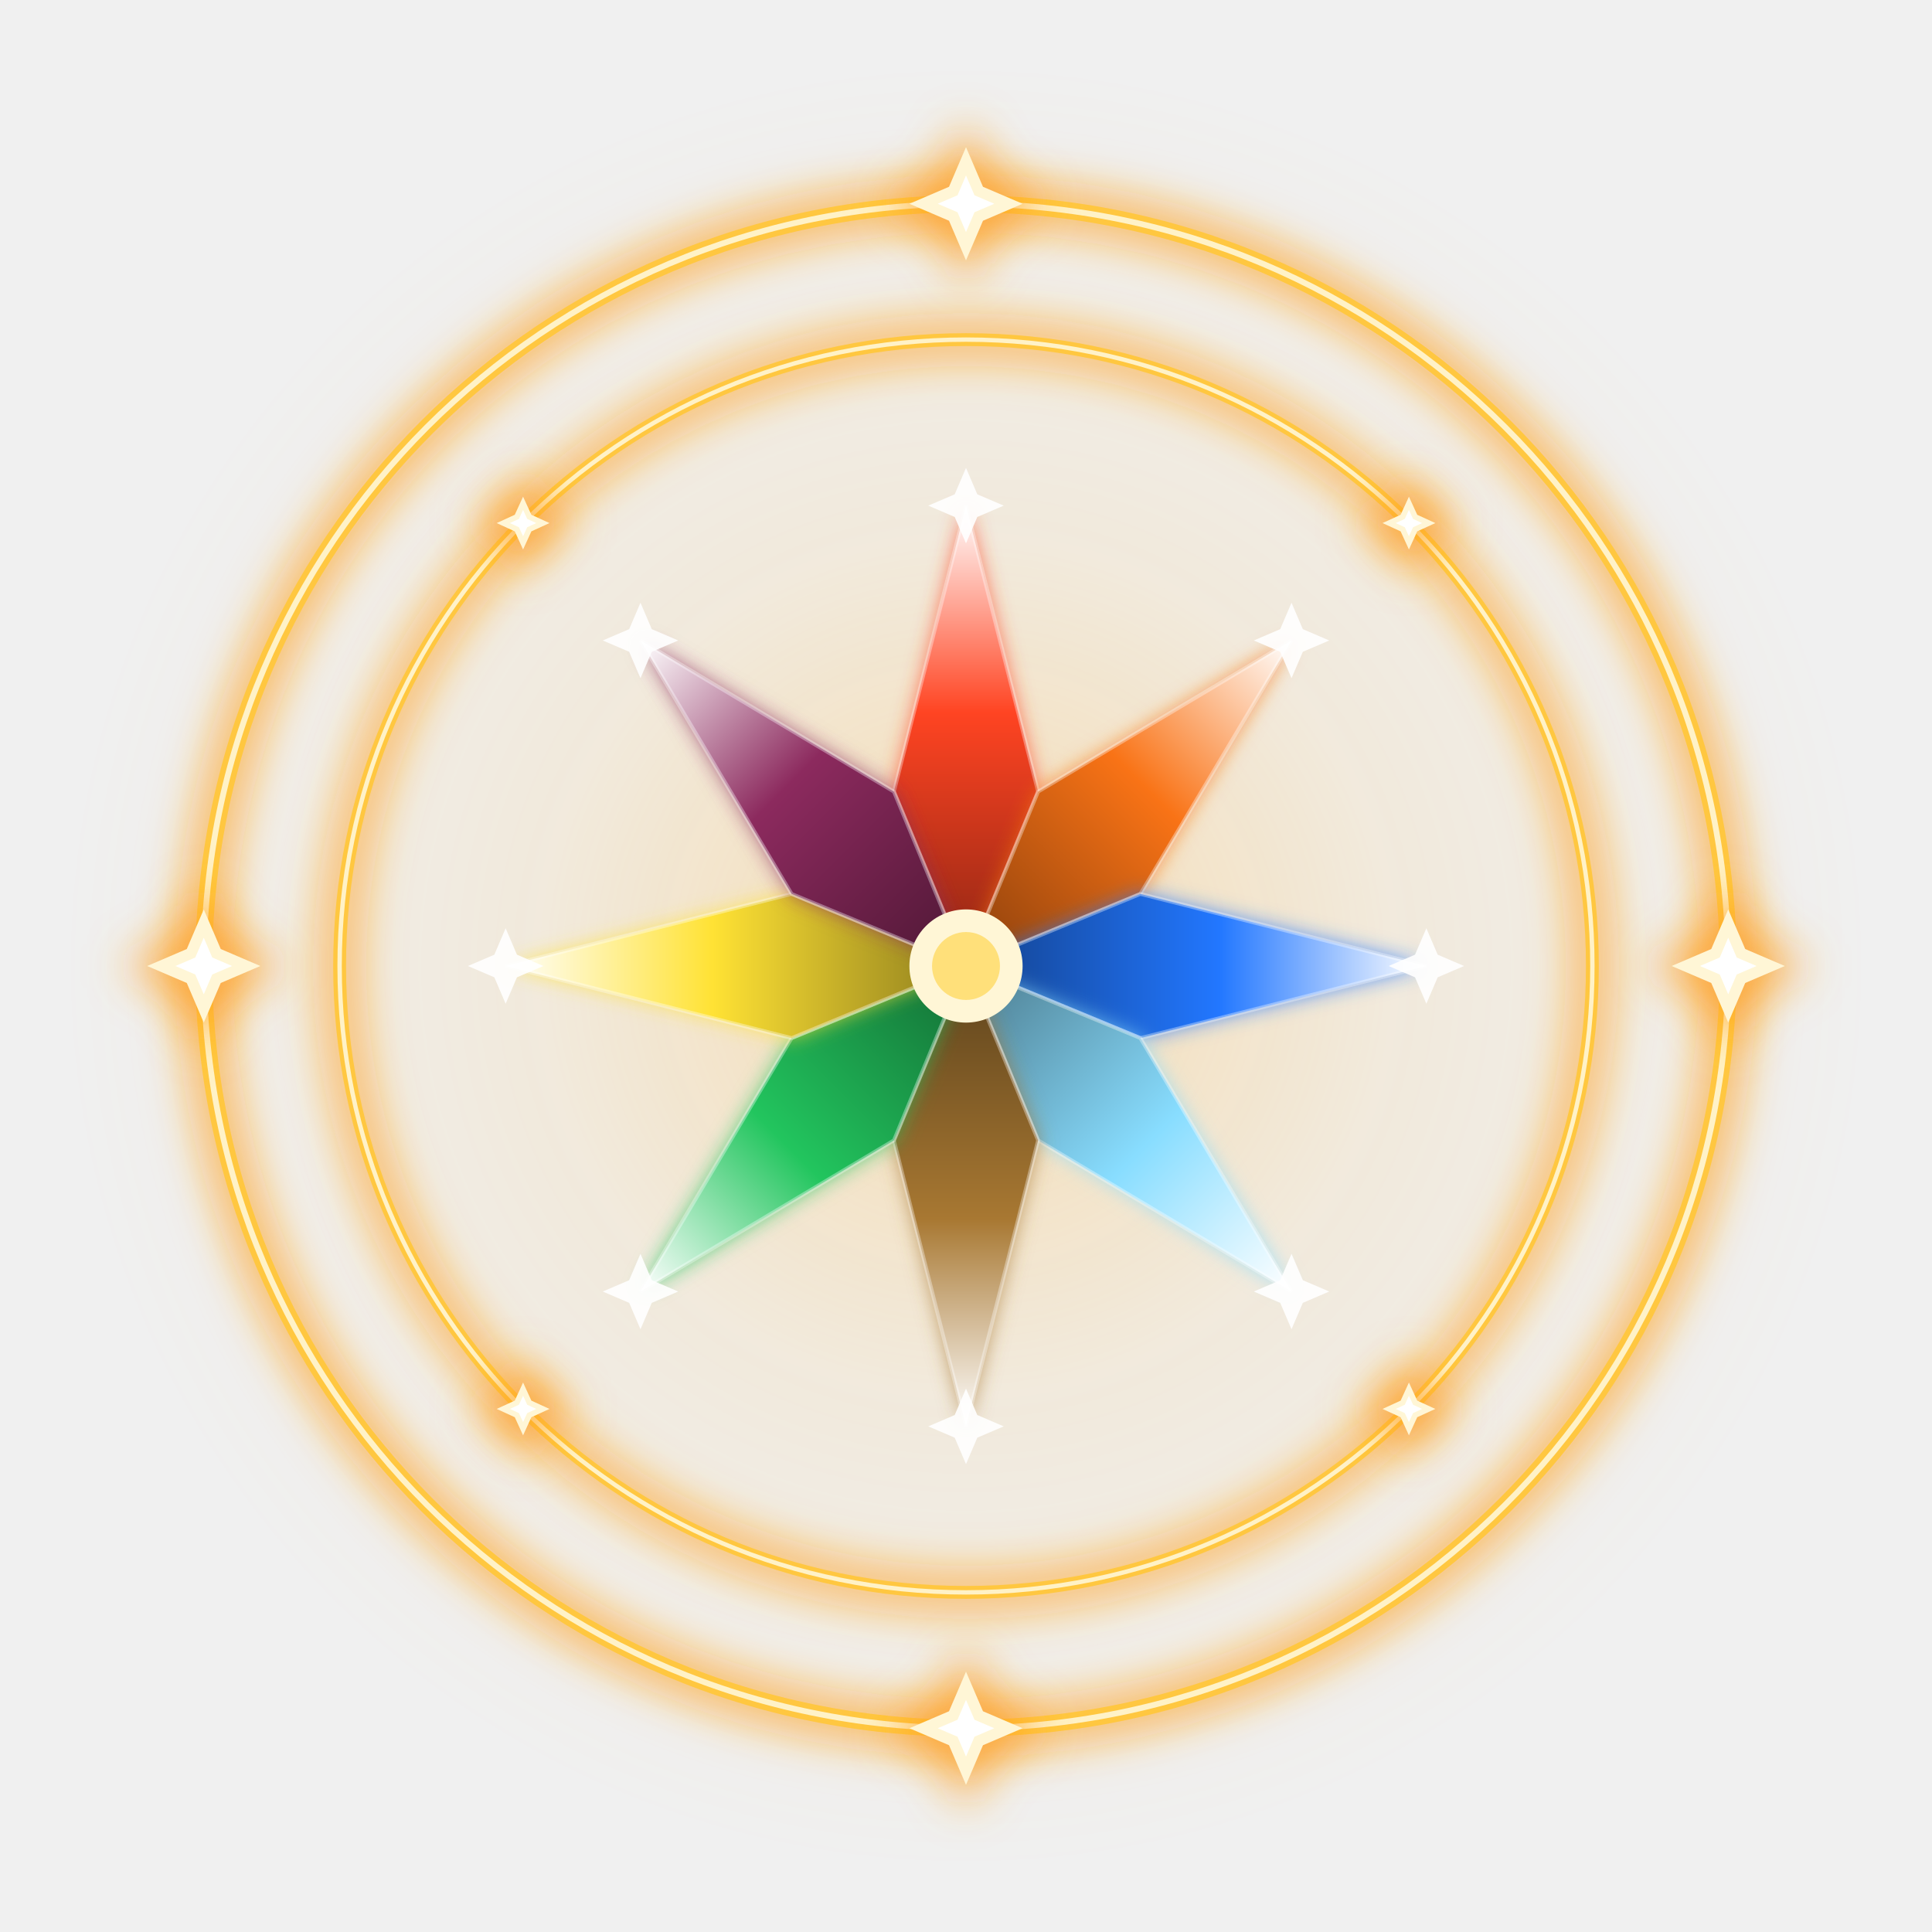
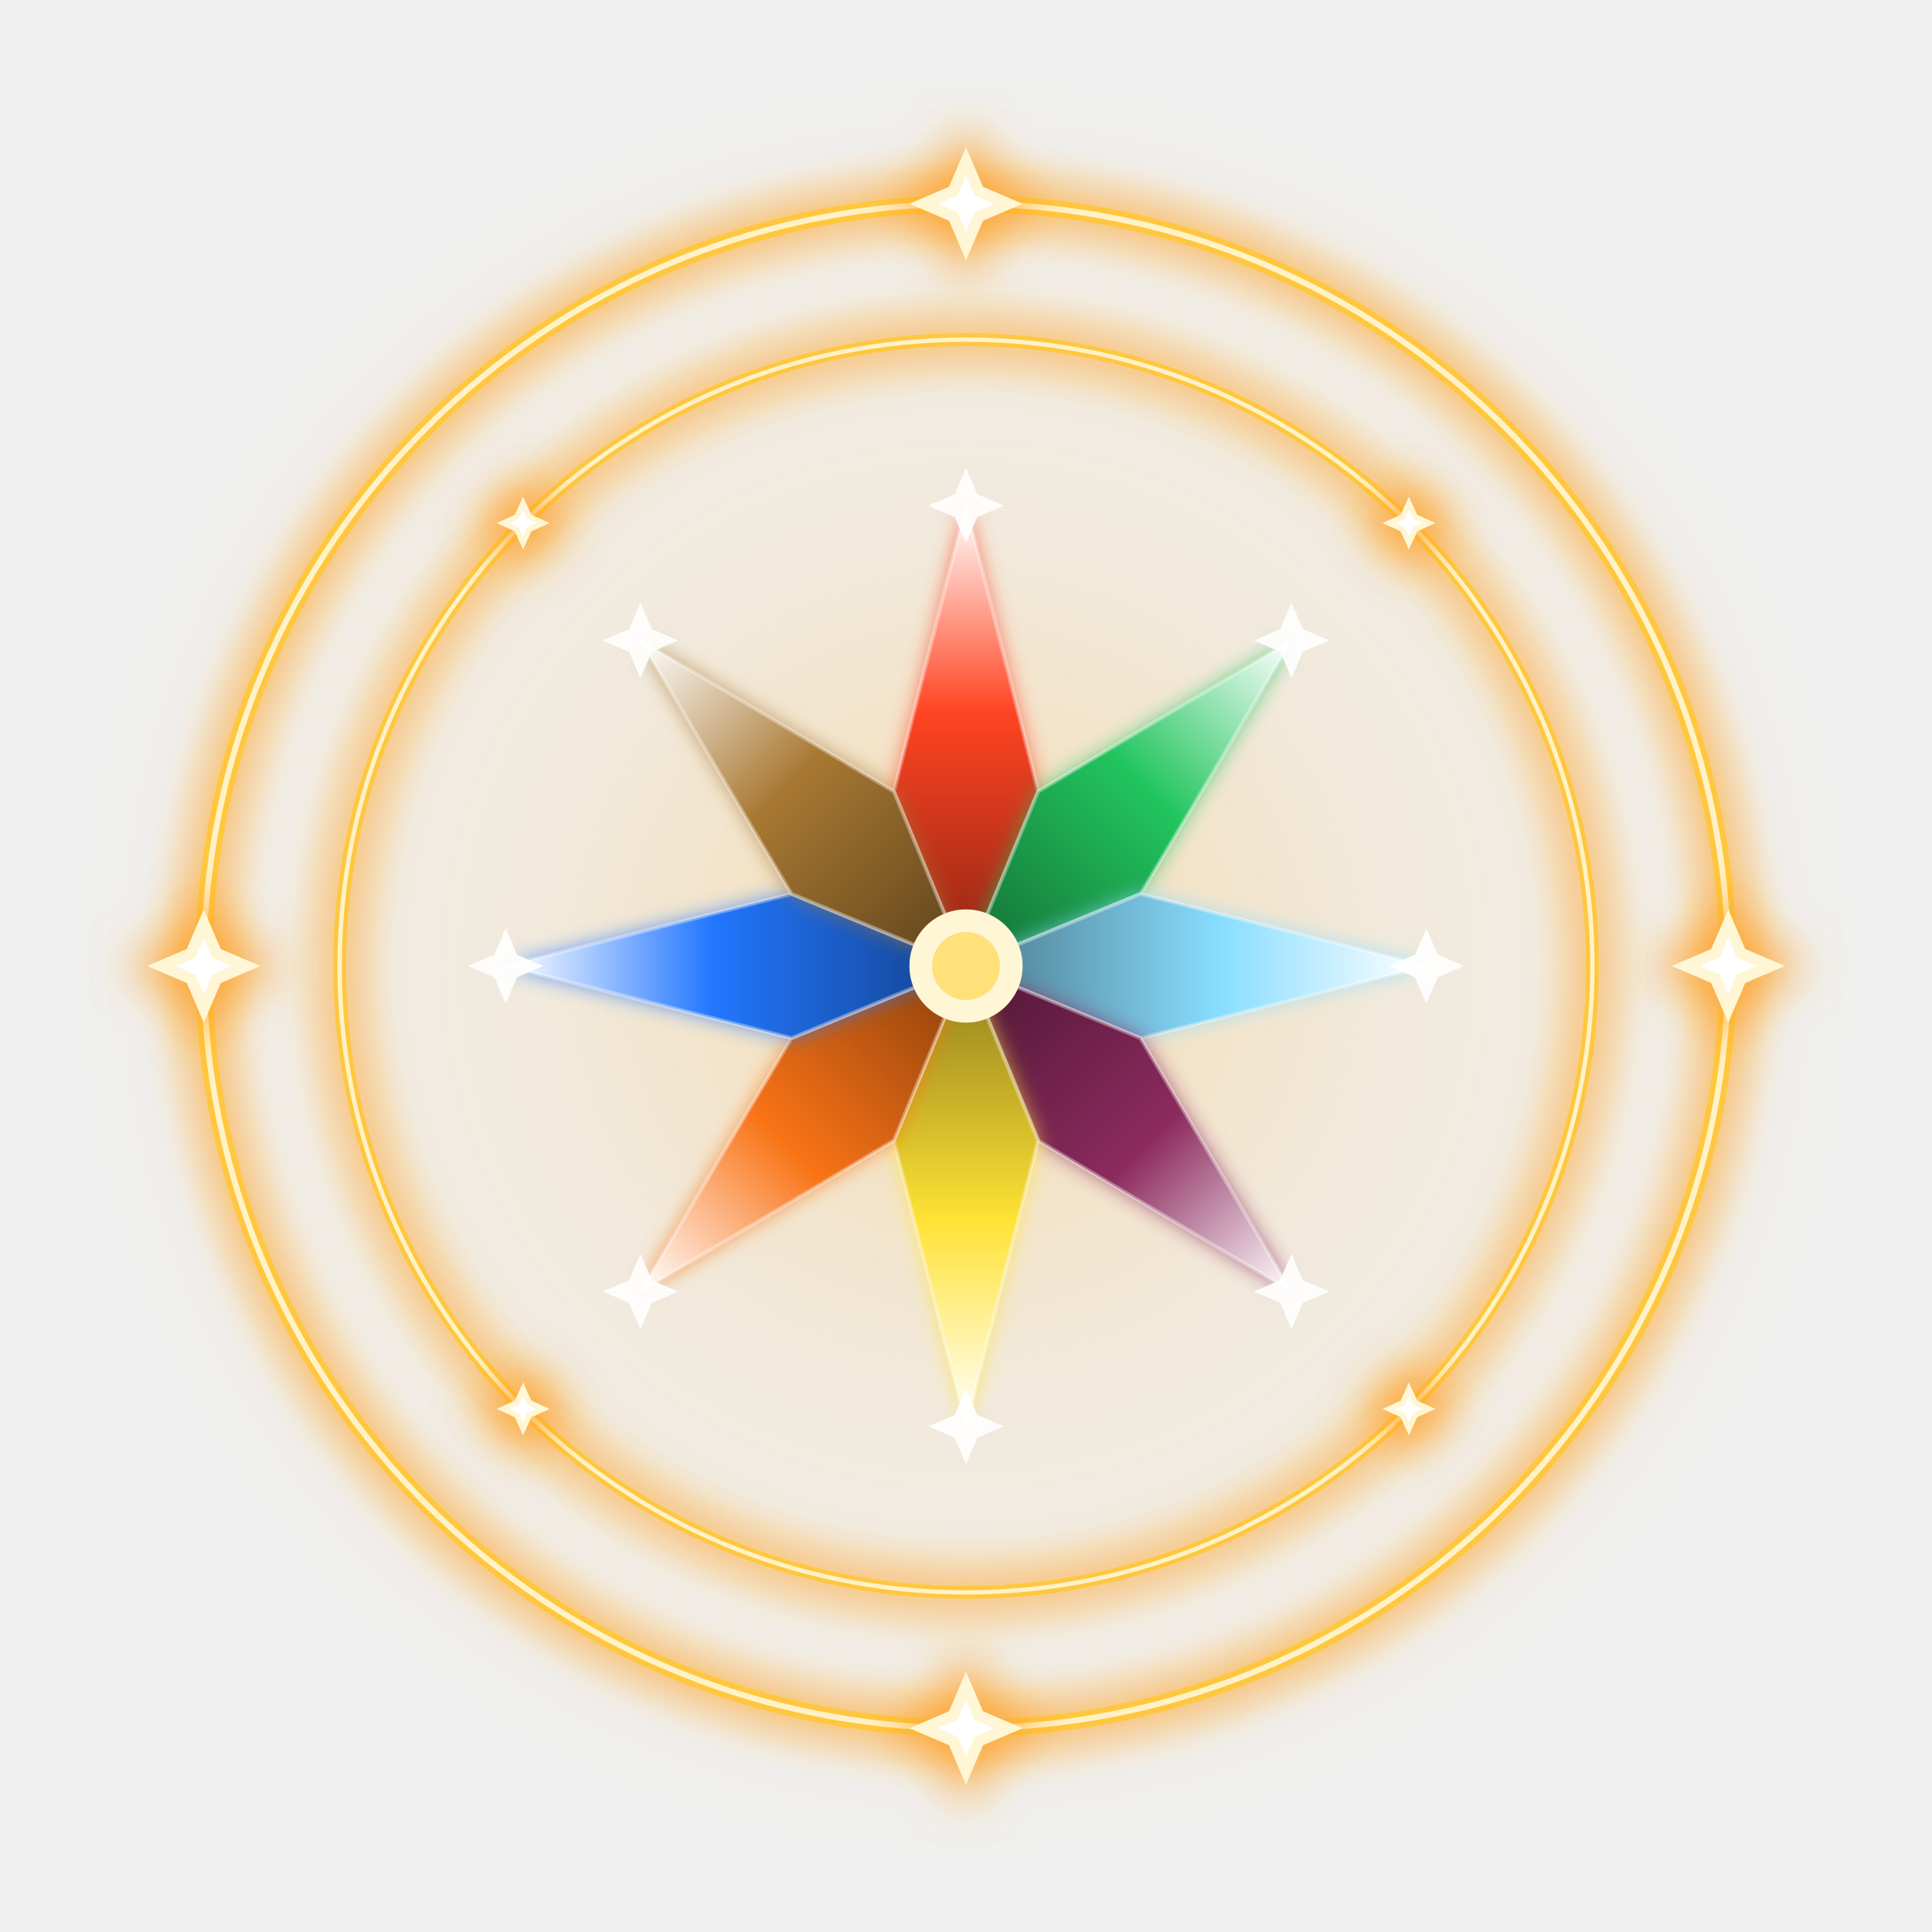
<svg xmlns="http://www.w3.org/2000/svg" viewBox="0 0 512 512" width="512" height="512">
  <defs>
    <radialGradient id="c0bloom" cx="50%" cy="50%" r="50%">
      <stop offset="0%" stop-color="#ffb22e" stop-opacity="0.32" />
      <stop offset="48%" stop-color="#ffb22e" stop-opacity="0.1" />
      <stop offset="100%" stop-color="#ffb22e" stop-opacity="0" />
    </radialGradient>
    <radialGradient id="c0gfill" cx="50%" cy="42%" r="62%">
      <stop offset="0%" stop-color="#ffe07a" />
      <stop offset="62%" stop-color="#ffc740" />
      <stop offset="100%" stop-color="#c8932c" />
    </radialGradient>
    <filter id="c0soft" x="-60%" y="-60%" width="220%" height="220%">
      <feGaussianBlur stdDeviation="6" />
    </filter>
    <filter id="c0tight" x="-40%" y="-40%" width="180%" height="180%">
      <feGaussianBlur stdDeviation="2.6" />
    </filter>
    <linearGradient id="c0sp0" gradientUnits="userSpaceOnUse" x1="256" y1="256" x2="256.0" y2="134.0">
      <stop offset="0%" stop-color="#8c2513" />
      <stop offset="55%" stop-color="#ff4422" />
      <stop offset="100%" stop-color="#ffffff" />
    </linearGradient>
    <linearGradient id="c0sp1" gradientUnits="userSpaceOnUse" x1="256" y1="256" x2="342.3" y2="169.7">
+       <stop offset="0%" stop-color="#136c34" />
+       <stop offset="55%" stop-color="#22c55e" />
+       <stop offset="100%" stop-color="#ffffff" />
+     </linearGradient>
+     <linearGradient id="c0sp2" gradientUnits="userSpaceOnUse" x1="256" y1="256" x2="378.0" y2="256.0">
+       <stop offset="0%" stop-color="#4b7a8c" />
+       <stop offset="55%" stop-color="#88ddff" />
+       <stop offset="100%" stop-color="#ffffff" />
+     </linearGradient>
+     <linearGradient id="c0sp3" gradientUnits="userSpaceOnUse" x1="256" y1="256" x2="342.3" y2="342.3">
+       <stop offset="0%" stop-color="#4d1734" />
+       <stop offset="55%" stop-color="#8c2a5e" />
+       <stop offset="100%" stop-color="#ffffff" />
+     </linearGradient>
+     <linearGradient id="c0sp4" gradientUnits="userSpaceOnUse" x1="256" y1="256" x2="256.0" y2="378.0">
+       <stop offset="0%" stop-color="#8c7c1d" />
+       <stop offset="55%" stop-color="#ffe234" />
+       <stop offset="100%" stop-color="#ffffff" />
+     </linearGradient>
+     <linearGradient id="c0sp5" gradientUnits="userSpaceOnUse" x1="256" y1="256" x2="169.7" y2="342.3">
      <stop offset="0%" stop-color="#893f0c" />
      <stop offset="55%" stop-color="#f97316" />
      <stop offset="100%" stop-color="#ffffff" />
    </linearGradient>
-     <linearGradient id="c0sp2" gradientUnits="userSpaceOnUse" x1="256" y1="256" x2="378.0" y2="256.0">
+     <linearGradient id="c0sp6" gradientUnits="userSpaceOnUse" x1="256" y1="256" x2="134.0" y2="256.0">
      <stop offset="0%" stop-color="#13418c" />
      <stop offset="55%" stop-color="#2277ff" />
      <stop offset="100%" stop-color="#ffffff" />
    </linearGradient>
-     <linearGradient id="c0sp3" gradientUnits="userSpaceOnUse" x1="256" y1="256" x2="342.3" y2="342.3">
-       <stop offset="0%" stop-color="#4b7a8c" />
-       <stop offset="55%" stop-color="#88ddff" />
-       <stop offset="100%" stop-color="#ffffff" />
-     </linearGradient>
-     <linearGradient id="c0sp4" gradientUnits="userSpaceOnUse" x1="256" y1="256" x2="256.0" y2="378.0">
+     <linearGradient id="c0sp7" gradientUnits="userSpaceOnUse" x1="256" y1="256" x2="169.7" y2="169.7">
      <stop offset="0%" stop-color="#5c421c" />
      <stop offset="55%" stop-color="#a87832" />
-       <stop offset="100%" stop-color="#ffffff" />
-     </linearGradient>
-     <linearGradient id="c0sp5" gradientUnits="userSpaceOnUse" x1="256" y1="256" x2="169.7" y2="342.3">
-       <stop offset="0%" stop-color="#136c34" />
-       <stop offset="55%" stop-color="#22c55e" />
-       <stop offset="100%" stop-color="#ffffff" />
-     </linearGradient>
-     <linearGradient id="c0sp6" gradientUnits="userSpaceOnUse" x1="256" y1="256" x2="134.0" y2="256.0">
-       <stop offset="0%" stop-color="#8c7c1d" />
-       <stop offset="55%" stop-color="#ffe234" />
-       <stop offset="100%" stop-color="#ffffff" />
-     </linearGradient>
-     <linearGradient id="c0sp7" gradientUnits="userSpaceOnUse" x1="256" y1="256" x2="169.7" y2="169.7">
-       <stop offset="0%" stop-color="#4d1734" />
-       <stop offset="55%" stop-color="#8c2a5e" />
      <stop offset="100%" stop-color="#ffffff" />
    </linearGradient>
  </defs>
  <circle cx="256" cy="256" r="238" fill="url(#c0bloom)" />
  <circle cx="256" cy="256" r="202" fill="none" stroke="#ff9e1f" stroke-width="9.5" stroke-opacity="0.8" filter="url(#c0soft)" />
  <circle cx="256" cy="256" r="202" fill="none" stroke="#ffc740" stroke-width="4.5" />
  <circle cx="256" cy="256" r="202" fill="none" stroke="#fff6d6" stroke-width="1.53" stroke-opacity="0.9" />
  <circle cx="256" cy="256" r="166" fill="none" stroke="#ff9e1f" stroke-width="8.4" stroke-opacity="0.8" filter="url(#c0soft)" />
  <circle cx="256" cy="256" r="166" fill="none" stroke="#ffc740" stroke-width="3.4" />
  <circle cx="256" cy="256" r="166" fill="none" stroke="#fff6d6" stroke-width="1.156" stroke-opacity="0.9" />
  <path d="M 256 33 L 263.5 46.5 L 277 54 L 263.5 61.5 L 256 75 L 248.5 61.5 L 235 54 L 248.5 46.5 Z" fill="#ff9e1f" opacity="0.8" filter="url(#c0soft)" />
  <path d="M 256 39 L 260.5 49.5 L 271 54 L 260.5 58.5 L 256 69 L 251.5 58.5 L 241 54 L 251.5 49.5 Z" fill="#fff6d6" />
  <path d="M 256 46.5 L 258.25 51.75 L 263.5 54 L 258.25 56.25 L 256 61.5 L 253.75 56.25 L 248.5 54 L 253.75 51.75 Z" fill="#ffffff" />
  <path d="M 458 235 L 465.5 248.5 L 479 256 L 465.5 263.5 L 458 277 L 450.5 263.5 L 437 256 L 450.5 248.5 Z" fill="#ff9e1f" opacity="0.8" filter="url(#c0soft)" />
  <path d="M 458 241 L 462.5 251.5 L 473 256 L 462.5 260.5 L 458 271 L 453.5 260.5 L 443 256 L 453.5 251.5 Z" fill="#fff6d6" />
  <path d="M 458 248.5 L 460.25 253.75 L 465.5 256 L 460.25 258.25 L 458 263.5 L 455.75 258.25 L 450.5 256 L 455.75 253.75 Z" fill="#ffffff" />
  <path d="M 256 437 L 263.5 450.5 L 277 458 L 263.5 465.5 L 256 479 L 248.5 465.5 L 235 458 L 248.5 450.5 Z" fill="#ff9e1f" opacity="0.8" filter="url(#c0soft)" />
  <path d="M 256 443 L 260.5 453.5 L 271 458 L 260.5 462.5 L 256 473 L 251.5 462.5 L 241 458 L 251.5 453.5 Z" fill="#fff6d6" />
  <path d="M 256 450.5 L 258.25 455.75 L 263.5 458 L 258.25 460.25 L 256 465.5 L 253.75 460.25 L 248.5 458 L 253.75 455.75 Z" fill="#ffffff" />
  <path d="M 54 235 L 61.5 248.5 L 75 256 L 61.5 263.5 L 54 277 L 46.5 263.5 L 33 256 L 46.5 248.5 Z" fill="#ff9e1f" opacity="0.8" filter="url(#c0soft)" />
  <path d="M 54 241 L 58.5 251.5 L 69 256 L 58.5 260.5 L 54 271 L 49.5 260.5 L 39 256 L 49.5 251.5 Z" fill="#fff6d6" />
  <path d="M 54 248.5 L 56.25 253.75 L 61.5 256 L 56.25 258.25 L 54 263.5 L 51.75 258.25 L 46.5 256 L 51.75 253.75 Z" fill="#ffffff" />
  <path d="M 138.62 125.62 L 143.82 133.42 L 151.62 138.62 L 143.82 143.82 L 138.62 151.62 L 133.42 143.82 L 125.62 138.62 L 133.42 133.42 Z" fill="#ff9e1f" opacity="0.8" filter="url(#c0soft)" />
  <path d="M 138.62 131.62 L 140.82 136.42 L 145.62 138.62 L 140.82 140.82 L 138.62 145.62 L 136.42 140.82 L 131.62 138.62 L 136.42 136.42 Z" fill="#fff6d6" />
  <path d="M 138.62 135.12 L 139.72 137.52 L 142.12 138.62 L 139.72 139.72 L 138.62 142.12 L 137.52 139.72 L 135.12 138.62 L 137.52 137.52 Z" fill="#ffffff" />
  <path d="M 373.38 125.62 L 378.58 133.42 L 386.38 138.62 L 378.58 143.82 L 373.38 151.62 L 368.18 143.82 L 360.38 138.62 L 368.18 133.42 Z" fill="#ff9e1f" opacity="0.8" filter="url(#c0soft)" />
  <path d="M 373.38 131.62 L 375.58 136.42 L 380.38 138.62 L 375.58 140.82 L 373.38 145.62 L 371.18 140.82 L 366.38 138.62 L 371.18 136.42 Z" fill="#fff6d6" />
  <path d="M 373.38 135.12 L 374.48 137.52 L 376.88 138.62 L 374.48 139.72 L 373.38 142.12 L 372.28 139.72 L 369.88 138.62 L 372.28 137.52 Z" fill="#ffffff" />
  <path d="M 373.38 360.38 L 378.58 368.18 L 386.38 373.38 L 378.58 378.58 L 373.38 386.38 L 368.18 378.58 L 360.38 373.38 L 368.18 368.18 Z" fill="#ff9e1f" opacity="0.8" filter="url(#c0soft)" />
  <path d="M 373.38 366.38 L 375.58 371.18 L 380.38 373.38 L 375.58 375.58 L 373.38 380.38 L 371.18 375.58 L 366.38 373.38 L 371.18 371.18 Z" fill="#fff6d6" />
  <path d="M 373.38 369.88 L 374.48 372.28 L 376.88 373.38 L 374.48 374.48 L 373.38 376.88 L 372.28 374.48 L 369.88 373.38 L 372.28 372.28 Z" fill="#ffffff" />
  <path d="M 138.62 360.38 L 143.82 368.18 L 151.62 373.38 L 143.82 378.58 L 138.62 386.38 L 133.42 378.58 L 125.62 373.38 L 133.42 368.18 Z" fill="#ff9e1f" opacity="0.8" filter="url(#c0soft)" />
  <path d="M 138.62 366.38 L 140.82 371.18 L 145.62 373.38 L 140.82 375.58 L 138.62 380.38 L 136.42 375.58 L 131.62 373.38 L 136.42 371.18 Z" fill="#fff6d6" />
  <path d="M 138.62 369.88 L 139.72 372.28 L 142.12 373.38 L 139.72 374.48 L 138.62 376.88 L 137.52 374.48 L 135.12 373.38 L 137.52 372.28 Z" fill="#ffffff" />
  <path d="M 256 256 L 236.9 209.8 L 256.0 134.0 L 275.1 209.8 Z" fill="#ff4422" opacity="0.75" filter="url(#c0tight)" />
  <path d="M 256 256 L 236.9 209.8 L 256.0 134.0 L 275.1 209.8 Z" fill="url(#c0sp0)" stroke="rgba(255,255,255,0.35)" stroke-width="1" />
  <path d="M 256 124 L 259 131 L 266 134 L 259 137 L 256 144 L 253 137 L 246 134 L 253 131 Z" fill="#ffffff" opacity="0.9" />
-   <path d="M 256 256 L 275.1 209.8 L 342.3 169.7 L 302.2 236.9 Z" fill="#f97316" opacity="0.75" filter="url(#c0tight)" />
+   <path d="M 256 256 L 275.1 209.8 L 342.3 169.7 L 302.2 236.9 Z" fill="#22c55e" opacity="0.75" filter="url(#c0tight)" />
  <path d="M 256 256 L 275.1 209.8 L 342.3 169.7 L 302.2 236.9 Z" fill="url(#c0sp1)" stroke="rgba(255,255,255,0.35)" stroke-width="1" />
  <path d="M 342.267 159.733 L 345.267 166.733 L 352.267 169.733 L 345.267 172.733 L 342.267 179.733 L 339.267 172.733 L 332.267 169.733 L 339.267 166.733 Z" fill="#ffffff" opacity="0.9" />
-   <path d="M 256 256 L 302.2 236.9 L 378.0 256.0 L 302.2 275.1 Z" fill="#2277ff" opacity="0.75" filter="url(#c0tight)" />
+   <path d="M 256 256 L 302.2 236.9 L 378.0 256.0 L 302.2 275.1 Z" fill="#88ddff" opacity="0.75" filter="url(#c0tight)" />
  <path d="M 256 256 L 302.2 236.9 L 378.0 256.0 L 302.2 275.1 Z" fill="url(#c0sp2)" stroke="rgba(255,255,255,0.35)" stroke-width="1" />
  <path d="M 378 246 L 381 253 L 388 256 L 381 259 L 378 266 L 375 259 L 368 256 L 375 253 Z" fill="#ffffff" opacity="0.9" />
-   <path d="M 256 256 L 302.2 275.1 L 342.3 342.3 L 275.1 302.2 Z" fill="#88ddff" opacity="0.75" filter="url(#c0tight)" />
+   <path d="M 256 256 L 302.2 275.1 L 342.3 342.3 L 275.1 302.2 Z" fill="#8c2a5e" opacity="0.75" filter="url(#c0tight)" />
  <path d="M 256 256 L 302.2 275.1 L 342.3 342.3 L 275.1 302.2 Z" fill="url(#c0sp3)" stroke="rgba(255,255,255,0.35)" stroke-width="1" />
  <path d="M 342.267 332.267 L 345.267 339.267 L 352.267 342.267 L 345.267 345.267 L 342.267 352.267 L 339.267 345.267 L 332.267 342.267 L 339.267 339.267 Z" fill="#ffffff" opacity="0.9" />
-   <path d="M 256 256 L 275.1 302.2 L 256.0 378.0 L 236.9 302.2 Z" fill="#a87832" opacity="0.75" filter="url(#c0tight)" />
+   <path d="M 256 256 L 275.1 302.2 L 256.0 378.0 L 236.9 302.2 Z" fill="#ffe234" opacity="0.75" filter="url(#c0tight)" />
  <path d="M 256 256 L 275.1 302.2 L 256.0 378.0 L 236.9 302.2 Z" fill="url(#c0sp4)" stroke="rgba(255,255,255,0.35)" stroke-width="1" />
  <path d="M 256 368 L 259 375 L 266 378 L 259 381 L 256 388 L 253 381 L 246 378 L 253 375 Z" fill="#ffffff" opacity="0.9" />
-   <path d="M 256 256 L 236.9 302.2 L 169.7 342.3 L 209.8 275.1 Z" fill="#22c55e" opacity="0.75" filter="url(#c0tight)" />
+   <path d="M 256 256 L 236.9 302.2 L 169.7 342.3 L 209.8 275.1 Z" fill="#f97316" opacity="0.75" filter="url(#c0tight)" />
  <path d="M 256 256 L 236.9 302.2 L 169.7 342.3 L 209.8 275.1 Z" fill="url(#c0sp5)" stroke="rgba(255,255,255,0.35)" stroke-width="1" />
  <path d="M 169.733 332.267 L 172.733 339.267 L 179.733 342.267 L 172.733 345.267 L 169.733 352.267 L 166.733 345.267 L 159.733 342.267 L 166.733 339.267 Z" fill="#ffffff" opacity="0.9" />
-   <path d="M 256 256 L 209.8 275.1 L 134.0 256.0 L 209.8 236.9 Z" fill="#ffe234" opacity="0.75" filter="url(#c0tight)" />
+   <path d="M 256 256 L 209.8 275.1 L 134.0 256.0 L 209.8 236.9 Z" fill="#2277ff" opacity="0.75" filter="url(#c0tight)" />
  <path d="M 256 256 L 209.8 275.1 L 134.0 256.0 L 209.8 236.9 Z" fill="url(#c0sp6)" stroke="rgba(255,255,255,0.35)" stroke-width="1" />
  <path d="M 134 246 L 137 253 L 144 256 L 137 259 L 134 266 L 131 259 L 124 256 L 131 253 Z" fill="#ffffff" opacity="0.9" />
-   <path d="M 256 256 L 209.8 236.9 L 169.7 169.7 L 236.9 209.8 Z" fill="#8c2a5e" opacity="0.75" filter="url(#c0tight)" />
+   <path d="M 256 256 L 209.8 236.9 L 169.7 169.7 L 236.9 209.8 Z" fill="#a87832" opacity="0.75" filter="url(#c0tight)" />
  <path d="M 256 256 L 209.8 236.9 L 169.7 169.7 L 236.9 209.8 Z" fill="url(#c0sp7)" stroke="rgba(255,255,255,0.35)" stroke-width="1" />
  <path d="M 169.733 159.733 L 172.733 166.733 L 179.733 169.733 L 172.733 172.733 L 169.733 179.733 L 166.733 172.733 L 159.733 169.733 L 166.733 166.733 Z" fill="#ffffff" opacity="0.9" />
  <circle cx="256" cy="256" r="15" fill="#fff6d6" />
  <circle cx="256" cy="256" r="9" fill="#ffe07a" />
</svg>
